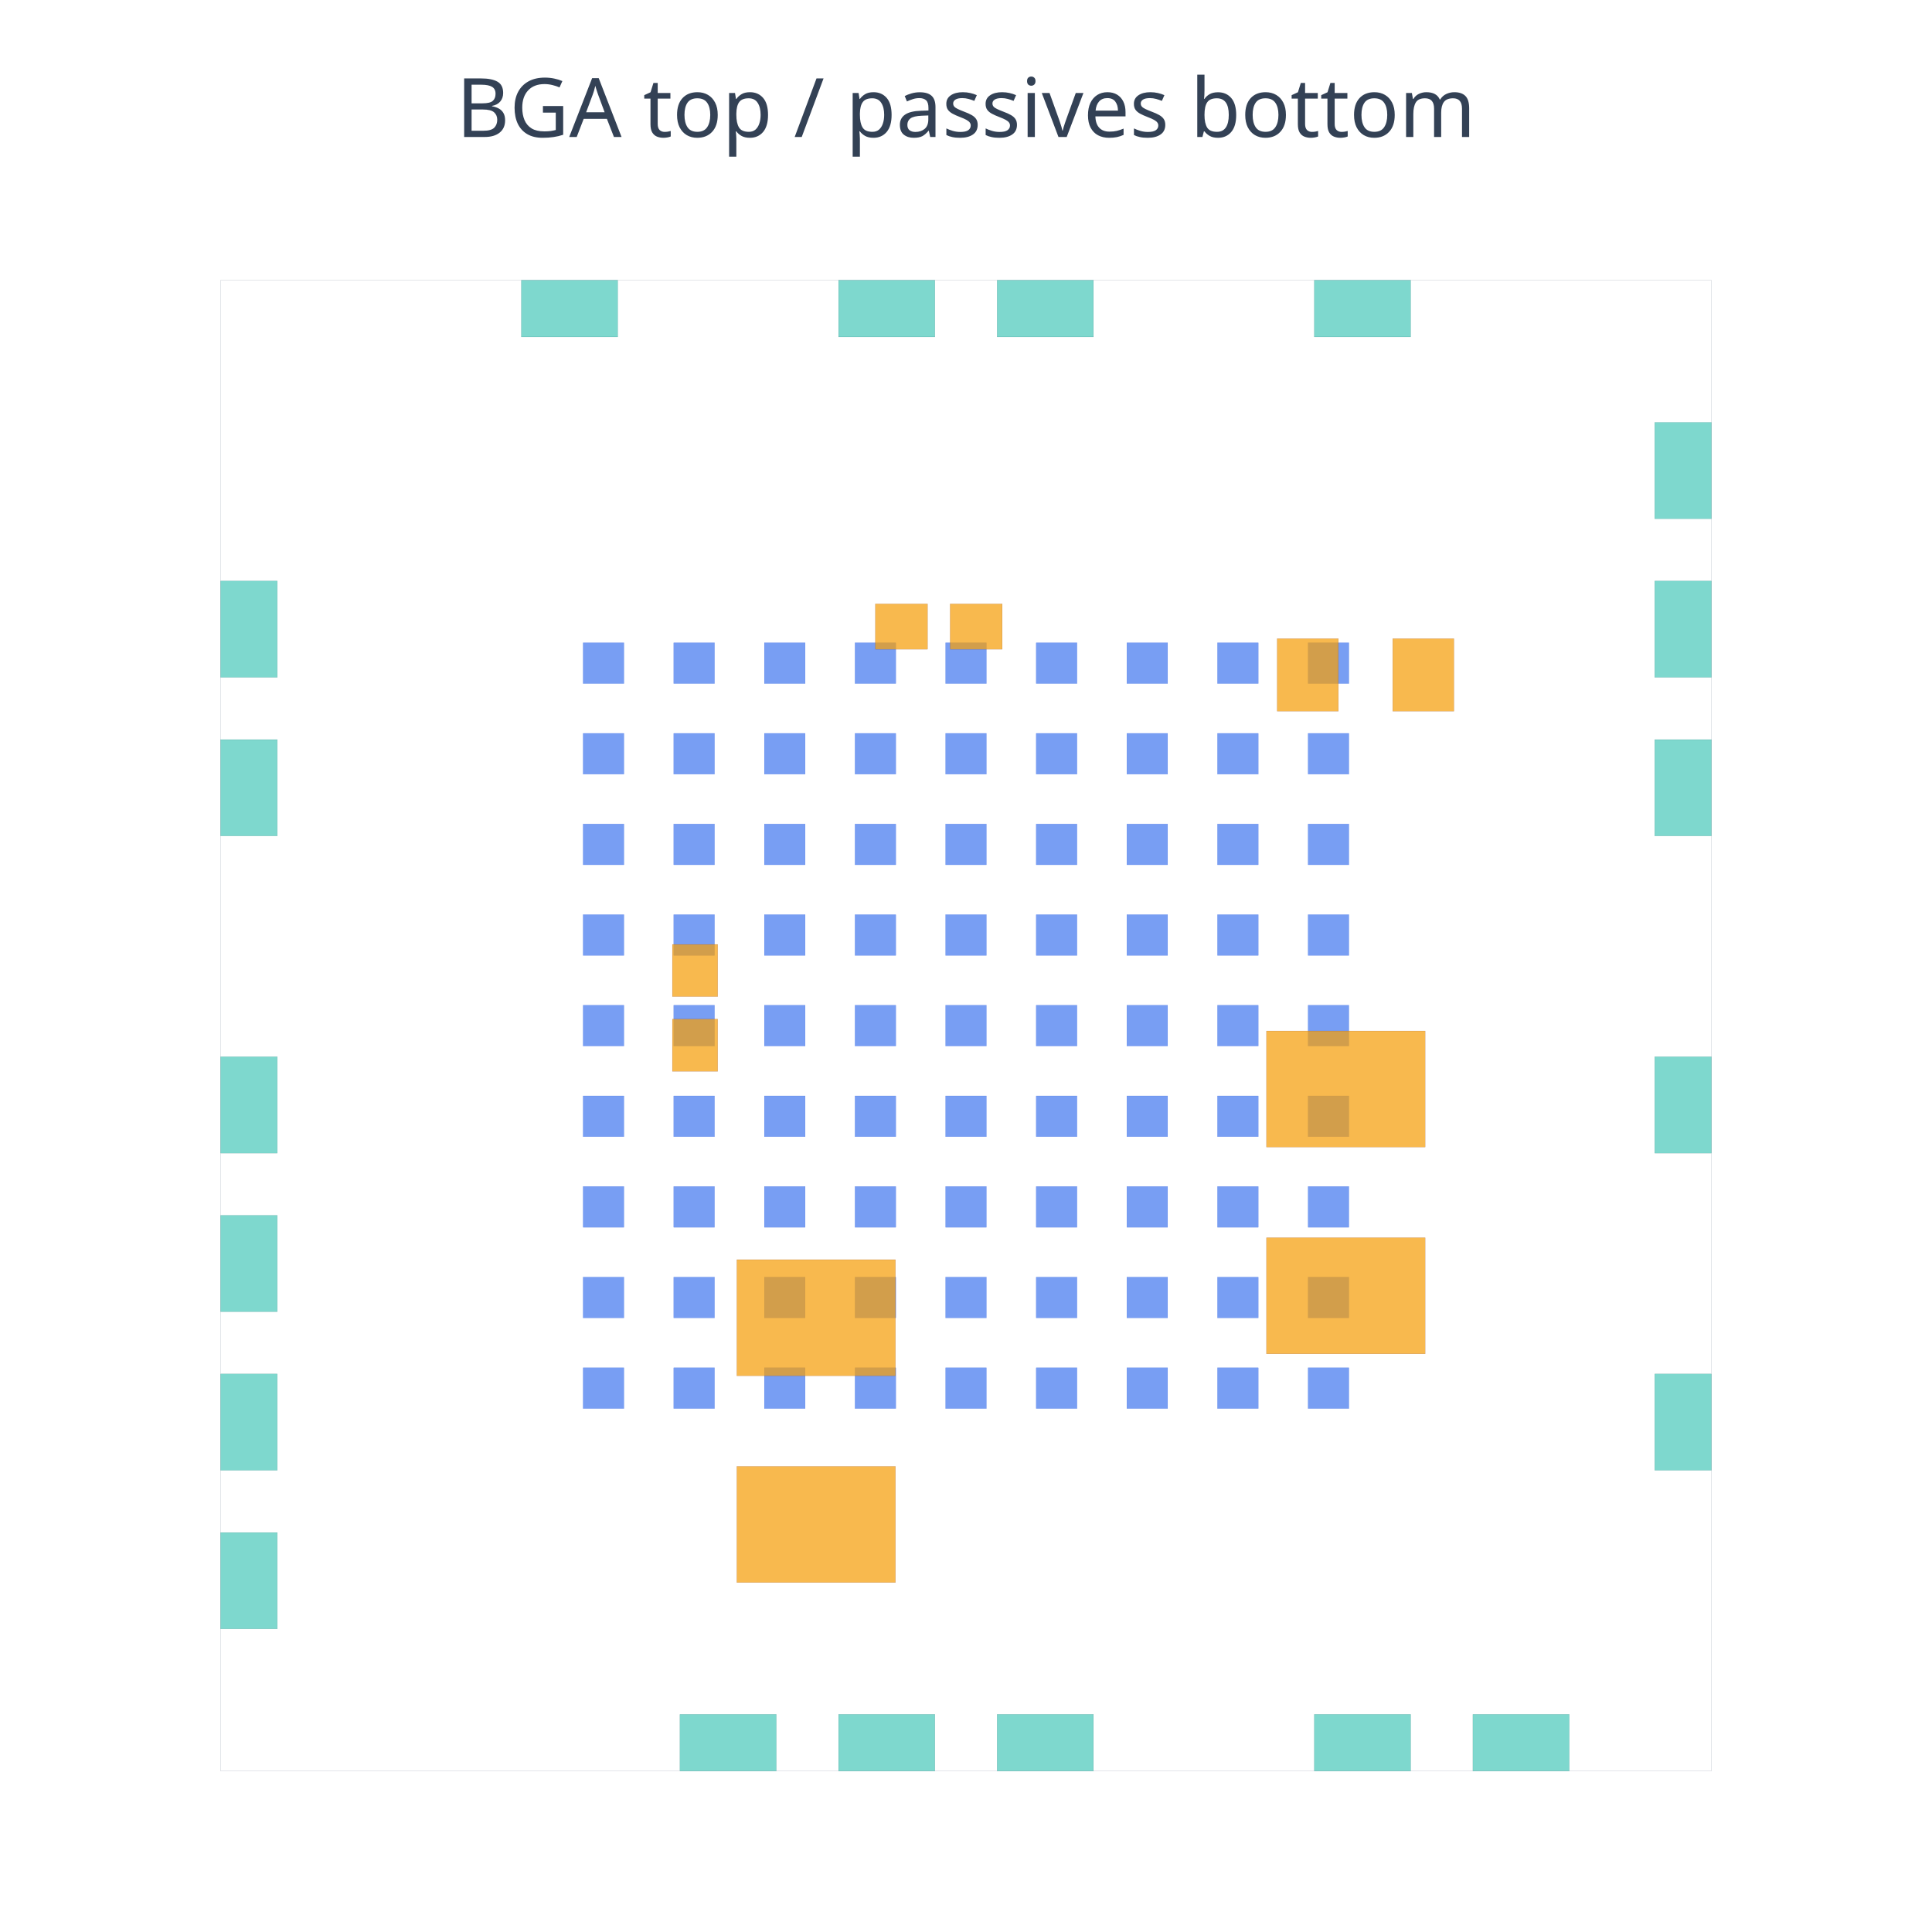
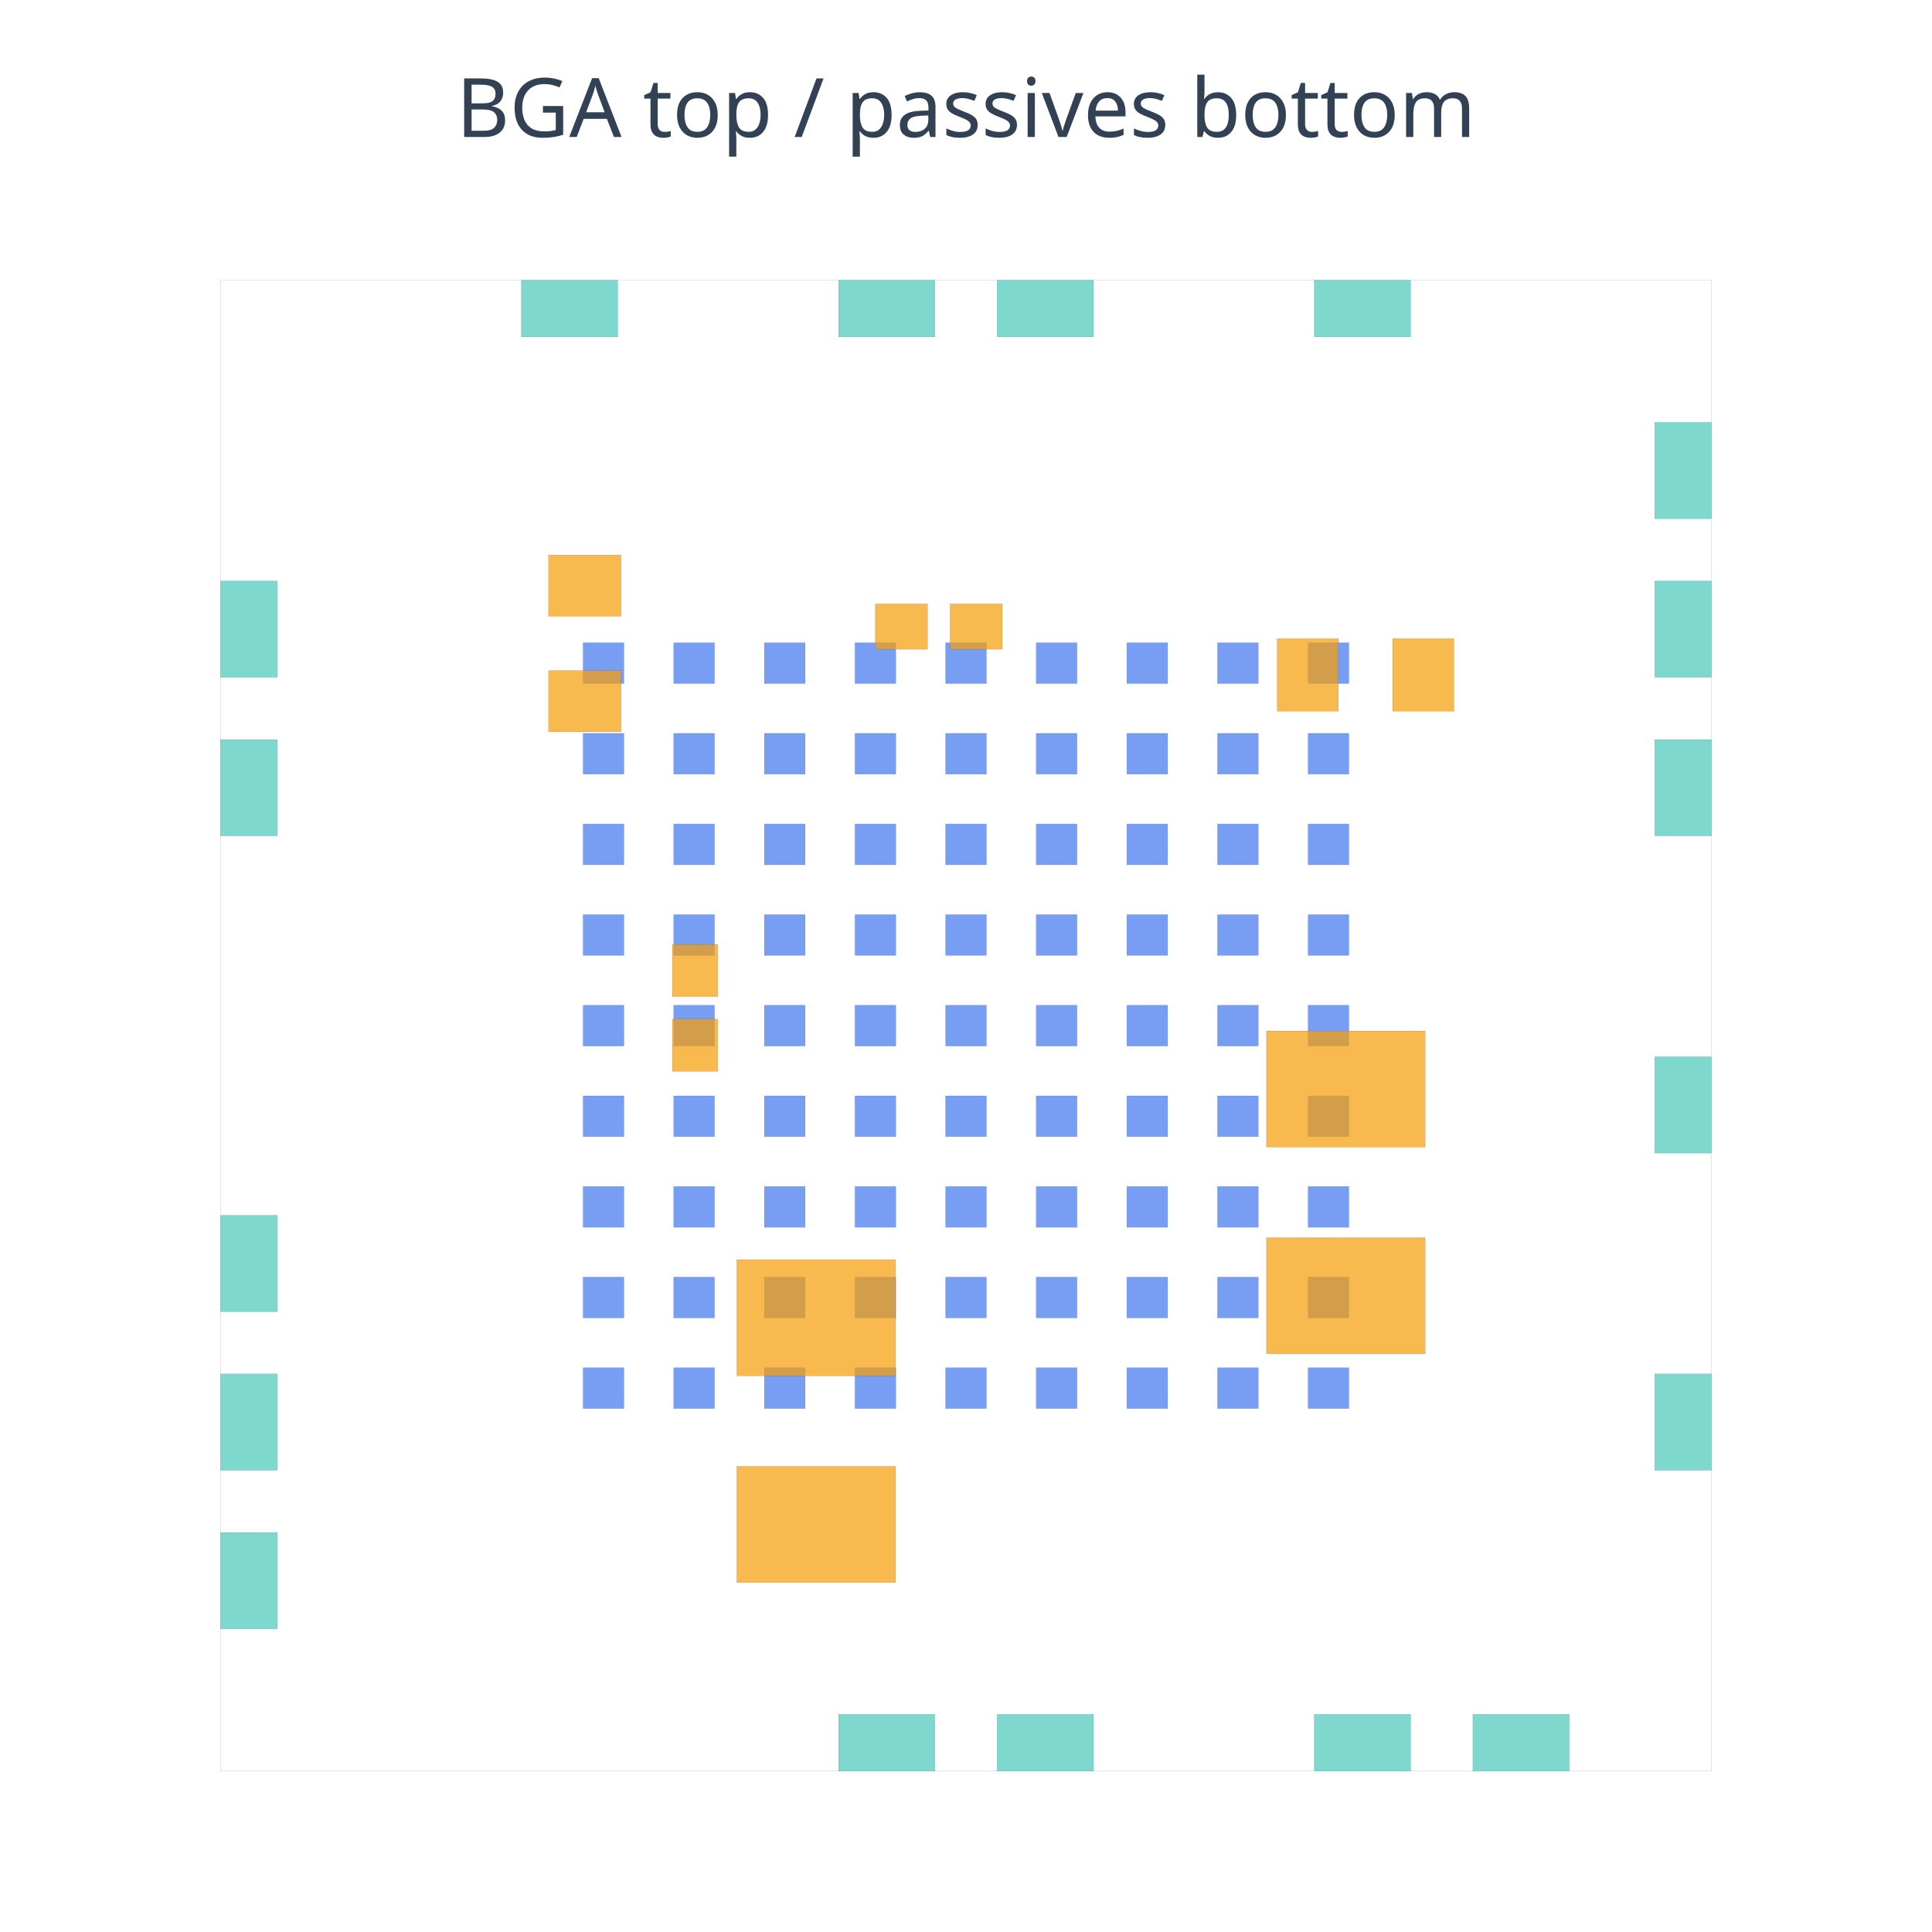
<svg xmlns="http://www.w3.org/2000/svg" width="480" height="480" viewBox="0 0 480 480">
  <rect width="100%" height="100%" fill="white" />
  <g>
    <rect data-type="rect" data-label="board" data-x="0" data-y="0" x="54.815" y="69.63" width="370.37" height="370.37" fill="rgba(255,255,255,0)" stroke="#64748b" stroke-width="0.036" />
  </g>
  <g>
    <rect data-type="rect" data-label="BGA" data-x="-3.2" data-y="3.2" x="144.874" y="159.689" width="10.132" height="10.132" fill="rgba(37, 99, 235, 0.62)" stroke="#1d4ed8" stroke-width="0.036" />
  </g>
  <g>
    <rect data-type="rect" data-label="BGA" data-x="-2.4" data-y="3.2" x="167.389" y="159.689" width="10.132" height="10.132" fill="rgba(37, 99, 235, 0.62)" stroke="#1d4ed8" stroke-width="0.036" />
  </g>
  <g>
    <rect data-type="rect" data-label="BGA" data-x="-1.6" data-y="3.2" x="189.904" y="159.689" width="10.132" height="10.132" fill="rgba(37, 99, 235, 0.62)" stroke="#1d4ed8" stroke-width="0.036" />
  </g>
  <g>
    <rect data-type="rect" data-label="BGA" data-x="-0.8" data-y="3.2" x="212.419" y="159.689" width="10.132" height="10.132" fill="rgba(37, 99, 235, 0.62)" stroke="#1d4ed8" stroke-width="0.036" />
  </g>
  <g>
    <rect data-type="rect" data-label="BGA" data-x="0" data-y="3.2" x="234.934" y="159.689" width="10.132" height="10.132" fill="rgba(37, 99, 235, 0.62)" stroke="#1d4ed8" stroke-width="0.036" />
  </g>
  <g>
    <rect data-type="rect" data-label="BGA" data-x="0.8" data-y="3.2" x="257.449" y="159.689" width="10.132" height="10.132" fill="rgba(37, 99, 235, 0.62)" stroke="#1d4ed8" stroke-width="0.036" />
  </g>
  <g>
    <rect data-type="rect" data-label="BGA" data-x="1.6" data-y="3.2" x="279.964" y="159.689" width="10.132" height="10.132" fill="rgba(37, 99, 235, 0.62)" stroke="#1d4ed8" stroke-width="0.036" />
  </g>
  <g>
    <rect data-type="rect" data-label="BGA" data-x="2.4" data-y="3.2" x="302.479" y="159.689" width="10.132" height="10.132" fill="rgba(37, 99, 235, 0.62)" stroke="#1d4ed8" stroke-width="0.036" />
  </g>
  <g>
    <rect data-type="rect" data-label="BGA" data-x="3.2" data-y="3.2" x="324.994" y="159.689" width="10.132" height="10.132" fill="rgba(37, 99, 235, 0.62)" stroke="#1d4ed8" stroke-width="0.036" />
  </g>
  <g>
    <rect data-type="rect" data-label="BGA" data-x="-3.2" data-y="2.4" x="144.874" y="182.204" width="10.132" height="10.132" fill="rgba(37, 99, 235, 0.62)" stroke="#1d4ed8" stroke-width="0.036" />
  </g>
  <g>
    <rect data-type="rect" data-label="BGA" data-x="-2.4" data-y="2.4" x="167.389" y="182.204" width="10.132" height="10.132" fill="rgba(37, 99, 235, 0.62)" stroke="#1d4ed8" stroke-width="0.036" />
  </g>
  <g>
    <rect data-type="rect" data-label="BGA" data-x="-1.6" data-y="2.4" x="189.904" y="182.204" width="10.132" height="10.132" fill="rgba(37, 99, 235, 0.62)" stroke="#1d4ed8" stroke-width="0.036" />
  </g>
  <g>
    <rect data-type="rect" data-label="BGA" data-x="-0.8" data-y="2.4" x="212.419" y="182.204" width="10.132" height="10.132" fill="rgba(37, 99, 235, 0.62)" stroke="#1d4ed8" stroke-width="0.036" />
  </g>
  <g>
    <rect data-type="rect" data-label="BGA" data-x="0" data-y="2.4" x="234.934" y="182.204" width="10.132" height="10.132" fill="rgba(37, 99, 235, 0.62)" stroke="#1d4ed8" stroke-width="0.036" />
  </g>
  <g>
    <rect data-type="rect" data-label="BGA" data-x="0.8" data-y="2.4" x="257.449" y="182.204" width="10.132" height="10.132" fill="rgba(37, 99, 235, 0.62)" stroke="#1d4ed8" stroke-width="0.036" />
  </g>
  <g>
    <rect data-type="rect" data-label="BGA" data-x="1.6" data-y="2.4" x="279.964" y="182.204" width="10.132" height="10.132" fill="rgba(37, 99, 235, 0.62)" stroke="#1d4ed8" stroke-width="0.036" />
  </g>
  <g>
    <rect data-type="rect" data-label="BGA" data-x="2.4" data-y="2.4" x="302.479" y="182.204" width="10.132" height="10.132" fill="rgba(37, 99, 235, 0.62)" stroke="#1d4ed8" stroke-width="0.036" />
  </g>
  <g>
    <rect data-type="rect" data-label="BGA" data-x="3.2" data-y="2.4" x="324.994" y="182.204" width="10.132" height="10.132" fill="rgba(37, 99, 235, 0.62)" stroke="#1d4ed8" stroke-width="0.036" />
  </g>
  <g>
    <rect data-type="rect" data-label="BGA" data-x="-3.2" data-y="1.6" x="144.874" y="204.719" width="10.132" height="10.132" fill="rgba(37, 99, 235, 0.62)" stroke="#1d4ed8" stroke-width="0.036" />
  </g>
  <g>
    <rect data-type="rect" data-label="BGA" data-x="-2.4" data-y="1.6" x="167.389" y="204.719" width="10.132" height="10.132" fill="rgba(37, 99, 235, 0.62)" stroke="#1d4ed8" stroke-width="0.036" />
  </g>
  <g>
    <rect data-type="rect" data-label="BGA" data-x="-1.6" data-y="1.6" x="189.904" y="204.719" width="10.132" height="10.132" fill="rgba(37, 99, 235, 0.62)" stroke="#1d4ed8" stroke-width="0.036" />
  </g>
  <g>
    <rect data-type="rect" data-label="BGA" data-x="-0.8" data-y="1.6" x="212.419" y="204.719" width="10.132" height="10.132" fill="rgba(37, 99, 235, 0.62)" stroke="#1d4ed8" stroke-width="0.036" />
  </g>
  <g>
    <rect data-type="rect" data-label="BGA" data-x="0" data-y="1.6" x="234.934" y="204.719" width="10.132" height="10.132" fill="rgba(37, 99, 235, 0.62)" stroke="#1d4ed8" stroke-width="0.036" />
  </g>
  <g>
    <rect data-type="rect" data-label="BGA" data-x="0.8" data-y="1.6" x="257.449" y="204.719" width="10.132" height="10.132" fill="rgba(37, 99, 235, 0.62)" stroke="#1d4ed8" stroke-width="0.036" />
  </g>
  <g>
    <rect data-type="rect" data-label="BGA" data-x="1.6" data-y="1.6" x="279.964" y="204.719" width="10.132" height="10.132" fill="rgba(37, 99, 235, 0.62)" stroke="#1d4ed8" stroke-width="0.036" />
  </g>
  <g>
    <rect data-type="rect" data-label="BGA" data-x="2.4" data-y="1.6" x="302.479" y="204.719" width="10.132" height="10.132" fill="rgba(37, 99, 235, 0.62)" stroke="#1d4ed8" stroke-width="0.036" />
  </g>
  <g>
    <rect data-type="rect" data-label="BGA" data-x="3.2" data-y="1.6" x="324.994" y="204.719" width="10.132" height="10.132" fill="rgba(37, 99, 235, 0.62)" stroke="#1d4ed8" stroke-width="0.036" />
  </g>
  <g>
    <rect data-type="rect" data-label="BGA" data-x="-3.2" data-y="0.8" x="144.874" y="227.234" width="10.132" height="10.132" fill="rgba(37, 99, 235, 0.62)" stroke="#1d4ed8" stroke-width="0.036" />
  </g>
  <g>
    <rect data-type="rect" data-label="BGA" data-x="-2.4" data-y="0.8" x="167.389" y="227.234" width="10.132" height="10.132" fill="rgba(37, 99, 235, 0.62)" stroke="#1d4ed8" stroke-width="0.036" />
  </g>
  <g>
    <rect data-type="rect" data-label="BGA" data-x="-1.6" data-y="0.8" x="189.904" y="227.234" width="10.132" height="10.132" fill="rgba(37, 99, 235, 0.62)" stroke="#1d4ed8" stroke-width="0.036" />
  </g>
  <g>
    <rect data-type="rect" data-label="BGA" data-x="-0.8" data-y="0.8" x="212.419" y="227.234" width="10.132" height="10.132" fill="rgba(37, 99, 235, 0.62)" stroke="#1d4ed8" stroke-width="0.036" />
  </g>
  <g>
    <rect data-type="rect" data-label="BGA" data-x="0" data-y="0.8" x="234.934" y="227.234" width="10.132" height="10.132" fill="rgba(37, 99, 235, 0.62)" stroke="#1d4ed8" stroke-width="0.036" />
  </g>
  <g>
    <rect data-type="rect" data-label="BGA" data-x="0.8" data-y="0.8" x="257.449" y="227.234" width="10.132" height="10.132" fill="rgba(37, 99, 235, 0.62)" stroke="#1d4ed8" stroke-width="0.036" />
  </g>
  <g>
    <rect data-type="rect" data-label="BGA" data-x="1.6" data-y="0.8" x="279.964" y="227.234" width="10.132" height="10.132" fill="rgba(37, 99, 235, 0.62)" stroke="#1d4ed8" stroke-width="0.036" />
  </g>
  <g>
    <rect data-type="rect" data-label="BGA" data-x="2.4" data-y="0.8" x="302.479" y="227.234" width="10.132" height="10.132" fill="rgba(37, 99, 235, 0.62)" stroke="#1d4ed8" stroke-width="0.036" />
  </g>
  <g>
    <rect data-type="rect" data-label="BGA" data-x="3.2" data-y="0.8" x="324.994" y="227.234" width="10.132" height="10.132" fill="rgba(37, 99, 235, 0.62)" stroke="#1d4ed8" stroke-width="0.036" />
  </g>
  <g>
    <rect data-type="rect" data-label="BGA" data-x="-3.2" data-y="0" x="144.874" y="249.749" width="10.132" height="10.132" fill="rgba(37, 99, 235, 0.62)" stroke="#1d4ed8" stroke-width="0.036" />
  </g>
  <g>
    <rect data-type="rect" data-label="BGA" data-x="-2.4" data-y="0" x="167.389" y="249.749" width="10.132" height="10.132" fill="rgba(37, 99, 235, 0.62)" stroke="#1d4ed8" stroke-width="0.036" />
  </g>
  <g>
    <rect data-type="rect" data-label="BGA" data-x="-1.6" data-y="0" x="189.904" y="249.749" width="10.132" height="10.132" fill="rgba(37, 99, 235, 0.62)" stroke="#1d4ed8" stroke-width="0.036" />
  </g>
  <g>
    <rect data-type="rect" data-label="BGA" data-x="-0.8" data-y="0" x="212.419" y="249.749" width="10.132" height="10.132" fill="rgba(37, 99, 235, 0.62)" stroke="#1d4ed8" stroke-width="0.036" />
  </g>
  <g>
    <rect data-type="rect" data-label="BGA" data-x="0" data-y="0" x="234.934" y="249.749" width="10.132" height="10.132" fill="rgba(37, 99, 235, 0.62)" stroke="#1d4ed8" stroke-width="0.036" />
  </g>
  <g>
    <rect data-type="rect" data-label="BGA" data-x="0.8" data-y="0" x="257.449" y="249.749" width="10.132" height="10.132" fill="rgba(37, 99, 235, 0.62)" stroke="#1d4ed8" stroke-width="0.036" />
  </g>
  <g>
    <rect data-type="rect" data-label="BGA" data-x="1.6" data-y="0" x="279.964" y="249.749" width="10.132" height="10.132" fill="rgba(37, 99, 235, 0.62)" stroke="#1d4ed8" stroke-width="0.036" />
  </g>
  <g>
    <rect data-type="rect" data-label="BGA" data-x="2.4" data-y="0" x="302.479" y="249.749" width="10.132" height="10.132" fill="rgba(37, 99, 235, 0.62)" stroke="#1d4ed8" stroke-width="0.036" />
  </g>
  <g>
    <rect data-type="rect" data-label="BGA" data-x="3.2" data-y="0" x="324.994" y="249.749" width="10.132" height="10.132" fill="rgba(37, 99, 235, 0.62)" stroke="#1d4ed8" stroke-width="0.036" />
  </g>
  <g>
    <rect data-type="rect" data-label="BGA" data-x="-3.2" data-y="-0.8" x="144.874" y="272.264" width="10.132" height="10.132" fill="rgba(37, 99, 235, 0.62)" stroke="#1d4ed8" stroke-width="0.036" />
  </g>
  <g>
    <rect data-type="rect" data-label="BGA" data-x="-2.4" data-y="-0.8" x="167.389" y="272.264" width="10.132" height="10.132" fill="rgba(37, 99, 235, 0.62)" stroke="#1d4ed8" stroke-width="0.036" />
  </g>
  <g>
    <rect data-type="rect" data-label="BGA" data-x="-1.6" data-y="-0.8" x="189.904" y="272.264" width="10.132" height="10.132" fill="rgba(37, 99, 235, 0.62)" stroke="#1d4ed8" stroke-width="0.036" />
  </g>
  <g>
    <rect data-type="rect" data-label="BGA" data-x="-0.8" data-y="-0.8" x="212.419" y="272.264" width="10.132" height="10.132" fill="rgba(37, 99, 235, 0.62)" stroke="#1d4ed8" stroke-width="0.036" />
  </g>
  <g>
    <rect data-type="rect" data-label="BGA" data-x="0" data-y="-0.8" x="234.934" y="272.264" width="10.132" height="10.132" fill="rgba(37, 99, 235, 0.62)" stroke="#1d4ed8" stroke-width="0.036" />
  </g>
  <g>
    <rect data-type="rect" data-label="BGA" data-x="0.8" data-y="-0.8" x="257.449" y="272.264" width="10.132" height="10.132" fill="rgba(37, 99, 235, 0.62)" stroke="#1d4ed8" stroke-width="0.036" />
  </g>
  <g>
    <rect data-type="rect" data-label="BGA" data-x="1.6" data-y="-0.8" x="279.964" y="272.264" width="10.132" height="10.132" fill="rgba(37, 99, 235, 0.62)" stroke="#1d4ed8" stroke-width="0.036" />
  </g>
  <g>
    <rect data-type="rect" data-label="BGA" data-x="2.4" data-y="-0.8" x="302.479" y="272.264" width="10.132" height="10.132" fill="rgba(37, 99, 235, 0.62)" stroke="#1d4ed8" stroke-width="0.036" />
  </g>
  <g>
    <rect data-type="rect" data-label="BGA" data-x="3.2" data-y="-0.8" x="324.994" y="272.264" width="10.132" height="10.132" fill="rgba(37, 99, 235, 0.62)" stroke="#1d4ed8" stroke-width="0.036" />
  </g>
  <g>
    <rect data-type="rect" data-label="BGA" data-x="-3.2" data-y="-1.6" x="144.874" y="294.779" width="10.132" height="10.132" fill="rgba(37, 99, 235, 0.62)" stroke="#1d4ed8" stroke-width="0.036" />
  </g>
  <g>
    <rect data-type="rect" data-label="BGA" data-x="-2.4" data-y="-1.6" x="167.389" y="294.779" width="10.132" height="10.132" fill="rgba(37, 99, 235, 0.62)" stroke="#1d4ed8" stroke-width="0.036" />
  </g>
  <g>
    <rect data-type="rect" data-label="BGA" data-x="-1.6" data-y="-1.6" x="189.904" y="294.779" width="10.132" height="10.132" fill="rgba(37, 99, 235, 0.62)" stroke="#1d4ed8" stroke-width="0.036" />
  </g>
  <g>
    <rect data-type="rect" data-label="BGA" data-x="-0.8" data-y="-1.6" x="212.419" y="294.779" width="10.132" height="10.132" fill="rgba(37, 99, 235, 0.62)" stroke="#1d4ed8" stroke-width="0.036" />
  </g>
  <g>
    <rect data-type="rect" data-label="BGA" data-x="0" data-y="-1.6" x="234.934" y="294.779" width="10.132" height="10.132" fill="rgba(37, 99, 235, 0.62)" stroke="#1d4ed8" stroke-width="0.036" />
  </g>
  <g>
    <rect data-type="rect" data-label="BGA" data-x="0.8" data-y="-1.6" x="257.449" y="294.779" width="10.132" height="10.132" fill="rgba(37, 99, 235, 0.62)" stroke="#1d4ed8" stroke-width="0.036" />
  </g>
  <g>
    <rect data-type="rect" data-label="BGA" data-x="1.6" data-y="-1.6" x="279.964" y="294.779" width="10.132" height="10.132" fill="rgba(37, 99, 235, 0.62)" stroke="#1d4ed8" stroke-width="0.036" />
  </g>
  <g>
    <rect data-type="rect" data-label="BGA" data-x="2.4" data-y="-1.6" x="302.479" y="294.779" width="10.132" height="10.132" fill="rgba(37, 99, 235, 0.62)" stroke="#1d4ed8" stroke-width="0.036" />
  </g>
  <g>
    <rect data-type="rect" data-label="BGA" data-x="3.2" data-y="-1.6" x="324.994" y="294.779" width="10.132" height="10.132" fill="rgba(37, 99, 235, 0.62)" stroke="#1d4ed8" stroke-width="0.036" />
  </g>
  <g>
    <rect data-type="rect" data-label="BGA" data-x="-3.2" data-y="-2.4" x="144.874" y="317.294" width="10.132" height="10.132" fill="rgba(37, 99, 235, 0.62)" stroke="#1d4ed8" stroke-width="0.036" />
  </g>
  <g>
    <rect data-type="rect" data-label="BGA" data-x="-2.4" data-y="-2.4" x="167.389" y="317.294" width="10.132" height="10.132" fill="rgba(37, 99, 235, 0.62)" stroke="#1d4ed8" stroke-width="0.036" />
  </g>
  <g>
    <rect data-type="rect" data-label="BGA" data-x="-1.6" data-y="-2.4" x="189.904" y="317.294" width="10.132" height="10.132" fill="rgba(37, 99, 235, 0.62)" stroke="#1d4ed8" stroke-width="0.036" />
  </g>
  <g>
    <rect data-type="rect" data-label="BGA" data-x="-0.8" data-y="-2.4" x="212.419" y="317.294" width="10.132" height="10.132" fill="rgba(37, 99, 235, 0.62)" stroke="#1d4ed8" stroke-width="0.036" />
  </g>
  <g>
    <rect data-type="rect" data-label="BGA" data-x="0" data-y="-2.4" x="234.934" y="317.294" width="10.132" height="10.132" fill="rgba(37, 99, 235, 0.62)" stroke="#1d4ed8" stroke-width="0.036" />
  </g>
  <g>
    <rect data-type="rect" data-label="BGA" data-x="0.8" data-y="-2.4" x="257.449" y="317.294" width="10.132" height="10.132" fill="rgba(37, 99, 235, 0.62)" stroke="#1d4ed8" stroke-width="0.036" />
  </g>
  <g>
    <rect data-type="rect" data-label="BGA" data-x="1.6" data-y="-2.4" x="279.964" y="317.294" width="10.132" height="10.132" fill="rgba(37, 99, 235, 0.62)" stroke="#1d4ed8" stroke-width="0.036" />
  </g>
  <g>
    <rect data-type="rect" data-label="BGA" data-x="2.4" data-y="-2.4" x="302.479" y="317.294" width="10.132" height="10.132" fill="rgba(37, 99, 235, 0.62)" stroke="#1d4ed8" stroke-width="0.036" />
  </g>
  <g>
    <rect data-type="rect" data-label="BGA" data-x="3.2" data-y="-2.4" x="324.994" y="317.294" width="10.132" height="10.132" fill="rgba(37, 99, 235, 0.62)" stroke="#1d4ed8" stroke-width="0.036" />
  </g>
  <g>
    <rect data-type="rect" data-label="BGA" data-x="-3.2" data-y="-3.2" x="144.874" y="339.809" width="10.132" height="10.132" fill="rgba(37, 99, 235, 0.62)" stroke="#1d4ed8" stroke-width="0.036" />
  </g>
  <g>
    <rect data-type="rect" data-label="BGA" data-x="-2.4" data-y="-3.2" x="167.389" y="339.809" width="10.132" height="10.132" fill="rgba(37, 99, 235, 0.62)" stroke="#1d4ed8" stroke-width="0.036" />
  </g>
  <g>
    <rect data-type="rect" data-label="BGA" data-x="-1.6" data-y="-3.2" x="189.904" y="339.809" width="10.132" height="10.132" fill="rgba(37, 99, 235, 0.62)" stroke="#1d4ed8" stroke-width="0.036" />
  </g>
  <g>
    <rect data-type="rect" data-label="BGA" data-x="-0.8" data-y="-3.2" x="212.419" y="339.809" width="10.132" height="10.132" fill="rgba(37, 99, 235, 0.62)" stroke="#1d4ed8" stroke-width="0.036" />
  </g>
  <g>
    <rect data-type="rect" data-label="BGA" data-x="0" data-y="-3.2" x="234.934" y="339.809" width="10.132" height="10.132" fill="rgba(37, 99, 235, 0.62)" stroke="#1d4ed8" stroke-width="0.036" />
  </g>
  <g>
    <rect data-type="rect" data-label="BGA" data-x="0.8" data-y="-3.2" x="257.449" y="339.809" width="10.132" height="10.132" fill="rgba(37, 99, 235, 0.62)" stroke="#1d4ed8" stroke-width="0.036" />
  </g>
  <g>
    <rect data-type="rect" data-label="BGA" data-x="1.6" data-y="-3.2" x="279.964" y="339.809" width="10.132" height="10.132" fill="rgba(37, 99, 235, 0.62)" stroke="#1d4ed8" stroke-width="0.036" />
  </g>
  <g>
    <rect data-type="rect" data-label="BGA" data-x="2.4" data-y="-3.2" x="302.479" y="339.809" width="10.132" height="10.132" fill="rgba(37, 99, 235, 0.62)" stroke="#1d4ed8" stroke-width="0.036" />
  </g>
  <g>
    <rect data-type="rect" data-label="BGA" data-x="3.2" data-y="-3.2" x="324.994" y="339.809" width="10.132" height="10.132" fill="rgba(37, 99, 235, 0.62)" stroke="#1d4ed8" stroke-width="0.036" />
  </g>
  <g>
+     <rect data-type="rect" data-label="IO" data-x="-6.33" data-y="3.5" x="54.815" y="144.351" width="14.072" height="23.922" fill="rgba(20, 184, 166, 0.55)" stroke="#0f766e" stroke-width="0.036" />
+   </g>
+   <g>
+     <rect data-type="rect" data-label="IO" data-x="-6.33" data-y="-2.1" x="54.815" y="301.955" width="14.072" height="23.922" fill="rgba(20, 184, 166, 0.55)" stroke="#0f766e" stroke-width="0.036" />
+   </g>
+   <g>
+     <rect data-type="rect" data-label="IO" data-x="4.9" data-y="-6.33" x="365.943" y="425.928" width="23.922" height="14.072" fill="rgba(20, 184, 166, 0.55)" stroke="#0f766e" stroke-width="0.036" />
+   </g>
+   <g>
+     <rect data-type="rect" data-label="IO" data-x="6.33" data-y="4.9" x="411.113" y="104.95" width="14.072" height="23.922" fill="rgba(20, 184, 166, 0.55)" stroke="#0f766e" stroke-width="0.036" />
+   </g>
+   <g>
+     <rect data-type="rect" data-label="IO" data-x="-6.33" data-y="-3.5" x="54.815" y="341.357" width="14.072" height="23.922" fill="rgba(20, 184, 166, 0.55)" stroke="#0f766e" stroke-width="0.036" />
+   </g>
+   <g>
+     <rect data-type="rect" data-label="IO" data-x="6.33" data-y="-3.5" x="411.113" y="341.357" width="14.072" height="23.922" fill="rgba(20, 184, 166, 0.55)" stroke="#0f766e" stroke-width="0.036" />
+   </g>
+   <g>
    <rect data-type="rect" data-label="IO" data-x="0.7" data-y="-6.33" x="247.74" y="425.928" width="23.922" height="14.072" fill="rgba(20, 184, 166, 0.55)" stroke="#0f766e" stroke-width="0.036" />
  </g>
  <g>
-     <rect data-type="rect" data-label="IO" data-x="-6.33" data-y="3.5" x="54.815" y="144.351" width="14.072" height="23.922" fill="rgba(20, 184, 166, 0.55)" stroke="#0f766e" stroke-width="0.036" />
+     <rect data-type="rect" data-label="IO" data-x="6.33" data-y="2.1" x="411.113" y="183.752" width="14.072" height="23.922" fill="rgba(20, 184, 166, 0.55)" stroke="#0f766e" stroke-width="0.036" />
+   </g>
+   <g>
+     <rect data-type="rect" data-label="IO" data-x="3.5" data-y="-6.33" x="326.542" y="425.928" width="23.922" height="14.072" fill="rgba(20, 184, 166, 0.55)" stroke="#0f766e" stroke-width="0.036" />
+   </g>
+   <g>
+     <rect data-type="rect" data-label="IO" data-x="-0.7" data-y="6.33" x="208.338" y="69.63" width="23.922" height="14.072" fill="rgba(20, 184, 166, 0.55)" stroke="#0f766e" stroke-width="0.036" />
  </g>
  <g>
    <rect data-type="rect" data-label="IO" data-x="-3.5" data-y="6.33" x="129.536" y="69.63" width="23.922" height="14.072" fill="rgba(20, 184, 166, 0.55)" stroke="#0f766e" stroke-width="0.036" />
  </g>
  <g>
-     <rect data-type="rect" data-label="IO" data-x="-6.33" data-y="-2.1" x="54.815" y="301.955" width="14.072" height="23.922" fill="rgba(20, 184, 166, 0.55)" stroke="#0f766e" stroke-width="0.036" />
-   </g>
-   <g>
-     <rect data-type="rect" data-label="IO" data-x="4.9" data-y="-6.33" x="365.943" y="425.928" width="23.922" height="14.072" fill="rgba(20, 184, 166, 0.55)" stroke="#0f766e" stroke-width="0.036" />
-   </g>
-   <g>
-     <rect data-type="rect" data-label="IO" data-x="6.33" data-y="4.9" x="411.113" y="104.95" width="14.072" height="23.922" fill="rgba(20, 184, 166, 0.55)" stroke="#0f766e" stroke-width="0.036" />
-   </g>
-   <g>
-     <rect data-type="rect" data-label="IO" data-x="-6.33" data-y="-3.5" x="54.815" y="341.357" width="14.072" height="23.922" fill="rgba(20, 184, 166, 0.55)" stroke="#0f766e" stroke-width="0.036" />
-   </g>
-   <g>
-     <rect data-type="rect" data-label="IO" data-x="6.33" data-y="-3.5" x="411.113" y="341.357" width="14.072" height="23.922" fill="rgba(20, 184, 166, 0.55)" stroke="#0f766e" stroke-width="0.036" />
-   </g>
-   <g>
-     <rect data-type="rect" data-label="IO" data-x="-2.1" data-y="-6.33" x="168.937" y="425.928" width="23.922" height="14.072" fill="rgba(20, 184, 166, 0.55)" stroke="#0f766e" stroke-width="0.036" />
-   </g>
-   <g>
-     <rect data-type="rect" data-label="IO" data-x="6.33" data-y="2.1" x="411.113" y="183.752" width="14.072" height="23.922" fill="rgba(20, 184, 166, 0.55)" stroke="#0f766e" stroke-width="0.036" />
-   </g>
-   <g>
-     <rect data-type="rect" data-label="IO" data-x="3.5" data-y="-6.33" x="326.542" y="425.928" width="23.922" height="14.072" fill="rgba(20, 184, 166, 0.55)" stroke="#0f766e" stroke-width="0.036" />
-   </g>
-   <g>
-     <rect data-type="rect" data-label="IO" data-x="-0.7" data-y="6.33" x="208.338" y="69.63" width="23.922" height="14.072" fill="rgba(20, 184, 166, 0.55)" stroke="#0f766e" stroke-width="0.036" />
-   </g>
-   <g>
-     <rect data-type="rect" data-label="IO" data-x="-6.33" data-y="-0.7" x="54.815" y="262.554" width="14.072" height="23.922" fill="rgba(20, 184, 166, 0.55)" stroke="#0f766e" stroke-width="0.036" />
-   </g>
-   <g>
    <rect data-type="rect" data-label="IO" data-x="-6.33" data-y="2.1" x="54.815" y="183.752" width="14.072" height="23.922" fill="rgba(20, 184, 166, 0.55)" stroke="#0f766e" stroke-width="0.036" />
  </g>
  <g>
    <rect data-type="rect" data-label="IO" data-x="-6.33" data-y="-4.9" x="54.815" y="380.758" width="14.072" height="23.922" fill="rgba(20, 184, 166, 0.55)" stroke="#0f766e" stroke-width="0.036" />
  </g>
  <g>
    <rect data-type="rect" data-label="IO" data-x="0.7" data-y="6.33" x="247.74" y="69.63" width="23.922" height="14.072" fill="rgba(20, 184, 166, 0.55)" stroke="#0f766e" stroke-width="0.036" />
  </g>
  <g>
    <rect data-type="rect" data-label="IO" data-x="-0.7" data-y="-6.33" x="208.338" y="425.928" width="23.922" height="14.072" fill="rgba(20, 184, 166, 0.55)" stroke="#0f766e" stroke-width="0.036" />
  </g>
  <g>
    <rect data-type="rect" data-label="IO" data-x="6.33" data-y="-0.7" x="411.113" y="262.554" width="14.072" height="23.922" fill="rgba(20, 184, 166, 0.55)" stroke="#0f766e" stroke-width="0.036" />
  </g>
  <g>
    <rect data-type="rect" data-label="IO" data-x="3.5" data-y="6.33" x="326.542" y="69.63" width="23.922" height="14.072" fill="rgba(20, 184, 166, 0.55)" stroke="#0f766e" stroke-width="0.036" />
  </g>
  <g>
    <rect data-type="rect" data-label="IO" data-x="6.33" data-y="3.5" x="411.113" y="144.351" width="14.072" height="23.922" fill="rgba(20, 184, 166, 0.55)" stroke="#0f766e" stroke-width="0.036" />
  </g>
  <g>
    <rect data-type="rect" data-label="PASSIVE" data-x="0.09000000000000002" data-y="3.523" x="236.06" y="150.036" width="12.946" height="11.257" fill="rgba(245, 158, 11, 0.72)" stroke="#92400e" stroke-width="0.036" />
  </g>
  <g>
    <rect data-type="rect" data-label="PASSIVE" data-x="-0.5700000000000001" data-y="3.523" x="217.485" y="150.036" width="12.946" height="11.257" fill="rgba(245, 158, 11, 0.72)" stroke="#92400e" stroke-width="0.036" />
  </g>
  <g>
    <rect data-type="rect" data-label="PASSIVE" data-x="3.353" data-y="-2.3845" x="314.665" y="307.5" width="39.401" height="28.847" fill="rgba(245, 158, 11, 0.72)" stroke="#92400e" stroke-width="0.036" />
  </g>
  <g>
    <rect data-type="rect" data-label="PASSIVE" data-x="3.353" data-y="-0.5595" x="314.665" y="256.138" width="39.401" height="28.847" fill="rgba(245, 158, 11, 0.72)" stroke="#92400e" stroke-width="0.036" />
  </g>
  <g>
    <rect data-type="rect" data-label="PASSIVE" data-x="-1.323" data-y="-2.5785" x="183.065" y="312.96" width="39.401" height="28.847" fill="rgba(245, 158, 11, 0.72)" stroke="#92400e" stroke-width="0.036" />
  </g>
  <g>
    <rect data-type="rect" data-label="PASSIVE" data-x="-1.323" data-y="-4.4035" x="183.065" y="364.322" width="39.401" height="28.847" fill="rgba(245, 158, 11, 0.72)" stroke="#92400e" stroke-width="0.036" />
  </g>
  <g>
    <rect data-type="rect" data-label="PASSIVE" data-x="-2.392" data-y="-0.17300000000000001" x="167.052" y="253.211" width="11.257" height="12.946" fill="rgba(245, 158, 11, 0.72)" stroke="#92400e" stroke-width="0.036" />
  </g>
  <g>
    <rect data-type="rect" data-label="PASSIVE" data-x="-2.392" data-y="0.487" x="167.052" y="234.636" width="11.257" height="12.946" fill="rgba(245, 158, 11, 0.72)" stroke="#92400e" stroke-width="0.036" />
  </g>
  <g>
    <rect data-type="rect" data-label="PASSIVE" data-x="4.037" data-y="3.096" x="346.017" y="158.676" width="15.198" height="18.012" fill="rgba(245, 158, 11, 0.72)" stroke="#92400e" stroke-width="0.036" />
  </g>
  <g>
    <rect data-type="rect" data-label="PASSIVE" data-x="3.0170000000000003" data-y="3.096" x="317.311" y="158.676" width="15.198" height="18.012" fill="rgba(245, 158, 11, 0.72)" stroke="#92400e" stroke-width="0.036" />
+   </g>
+   <g>
+     <rect data-type="rect" data-label="PASSIVE" data-x="-3.365" data-y="2.864" x="136.291" y="166.613" width="18.012" height="15.198" fill="rgba(245, 158, 11, 0.72)" stroke="#92400e" stroke-width="0.036" />
+   </g>
+   <g>
+     <rect data-type="rect" data-label="PASSIVE" data-x="-3.365" data-y="3.8840000000000003" x="136.291" y="137.906" width="18.012" height="15.198" fill="rgba(245, 158, 11, 0.72)" stroke="#92400e" stroke-width="0.036" />
  </g>
  <text data-type="text" data-label="BGA top / passives bottom" data-x="0" data-y="7.6328" x="240" y="40" fill="#334155" font-size="20.37" font-family="sans-serif" text-anchor="middle" dominant-baseline="text-after-edge">BGA top / passives bottom</text>
  <g id="crosshair" style="display: none">
    <line id="crosshair-h" y1="0" y2="480" stroke="#666" stroke-width="0.5" />
    <line id="crosshair-v" x1="0" x2="480" stroke="#666" stroke-width="0.5" />
    <text id="coordinates" font-family="monospace" font-size="12" fill="#666" />
  </g>
</svg>
